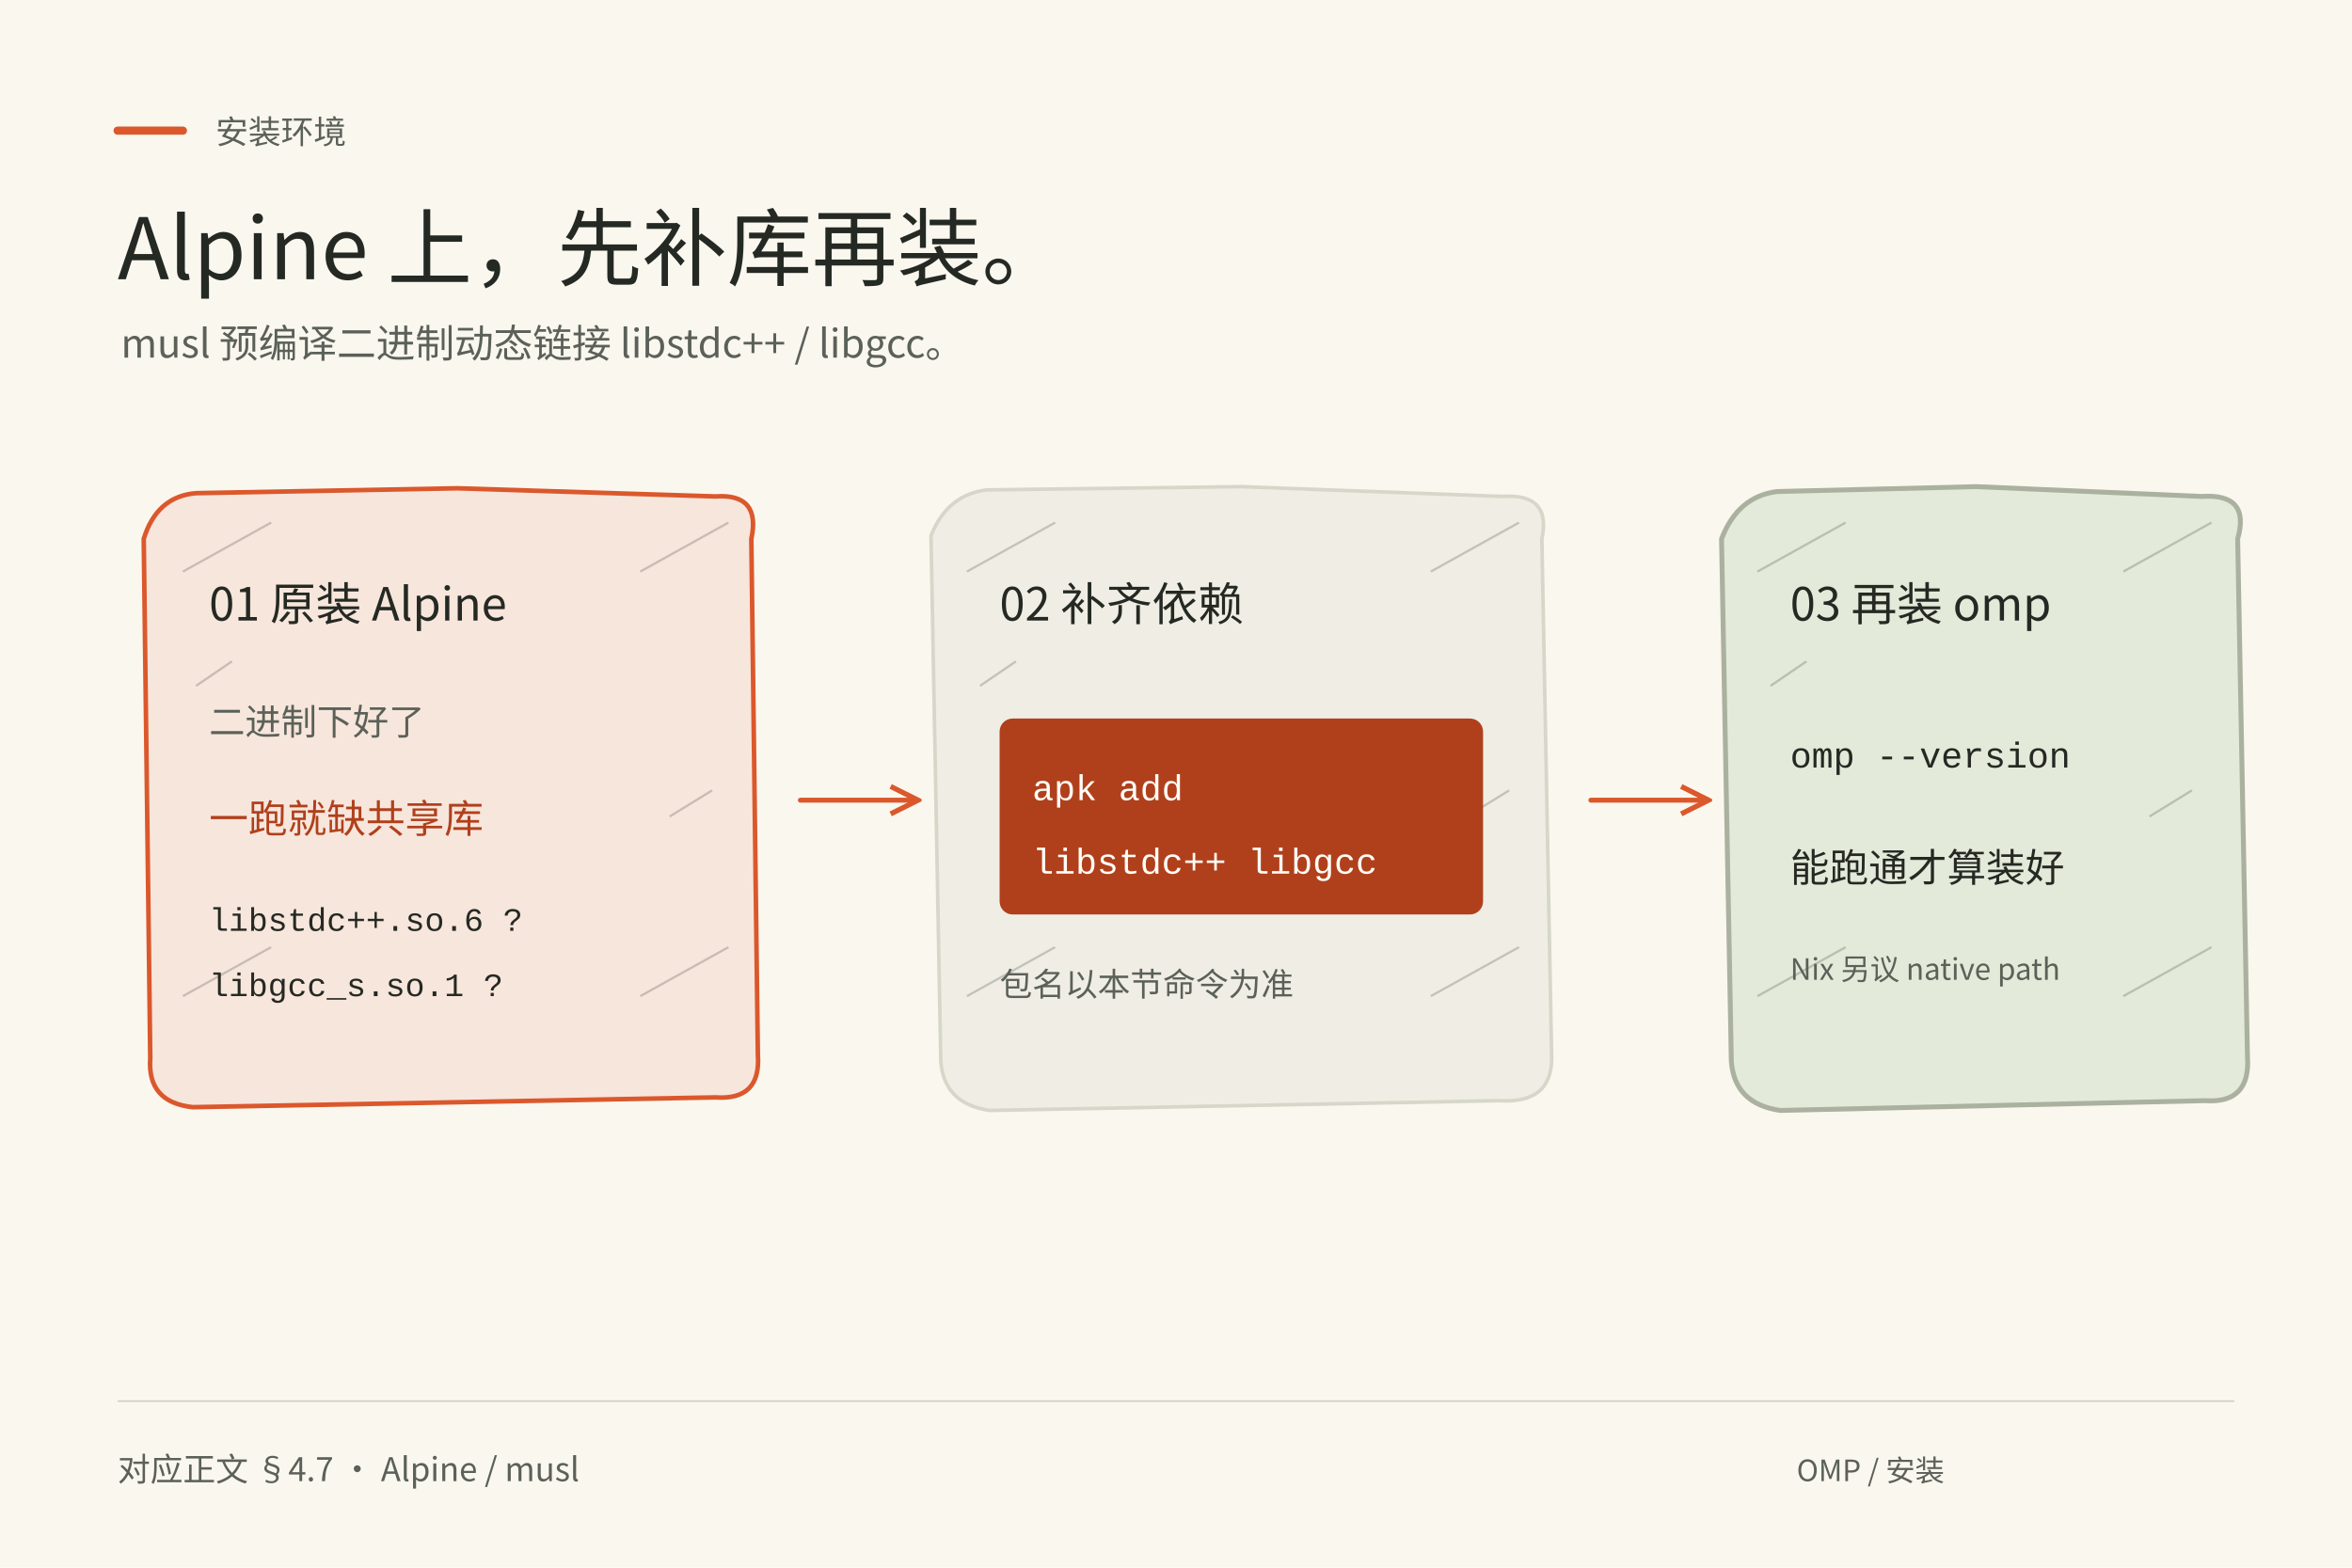
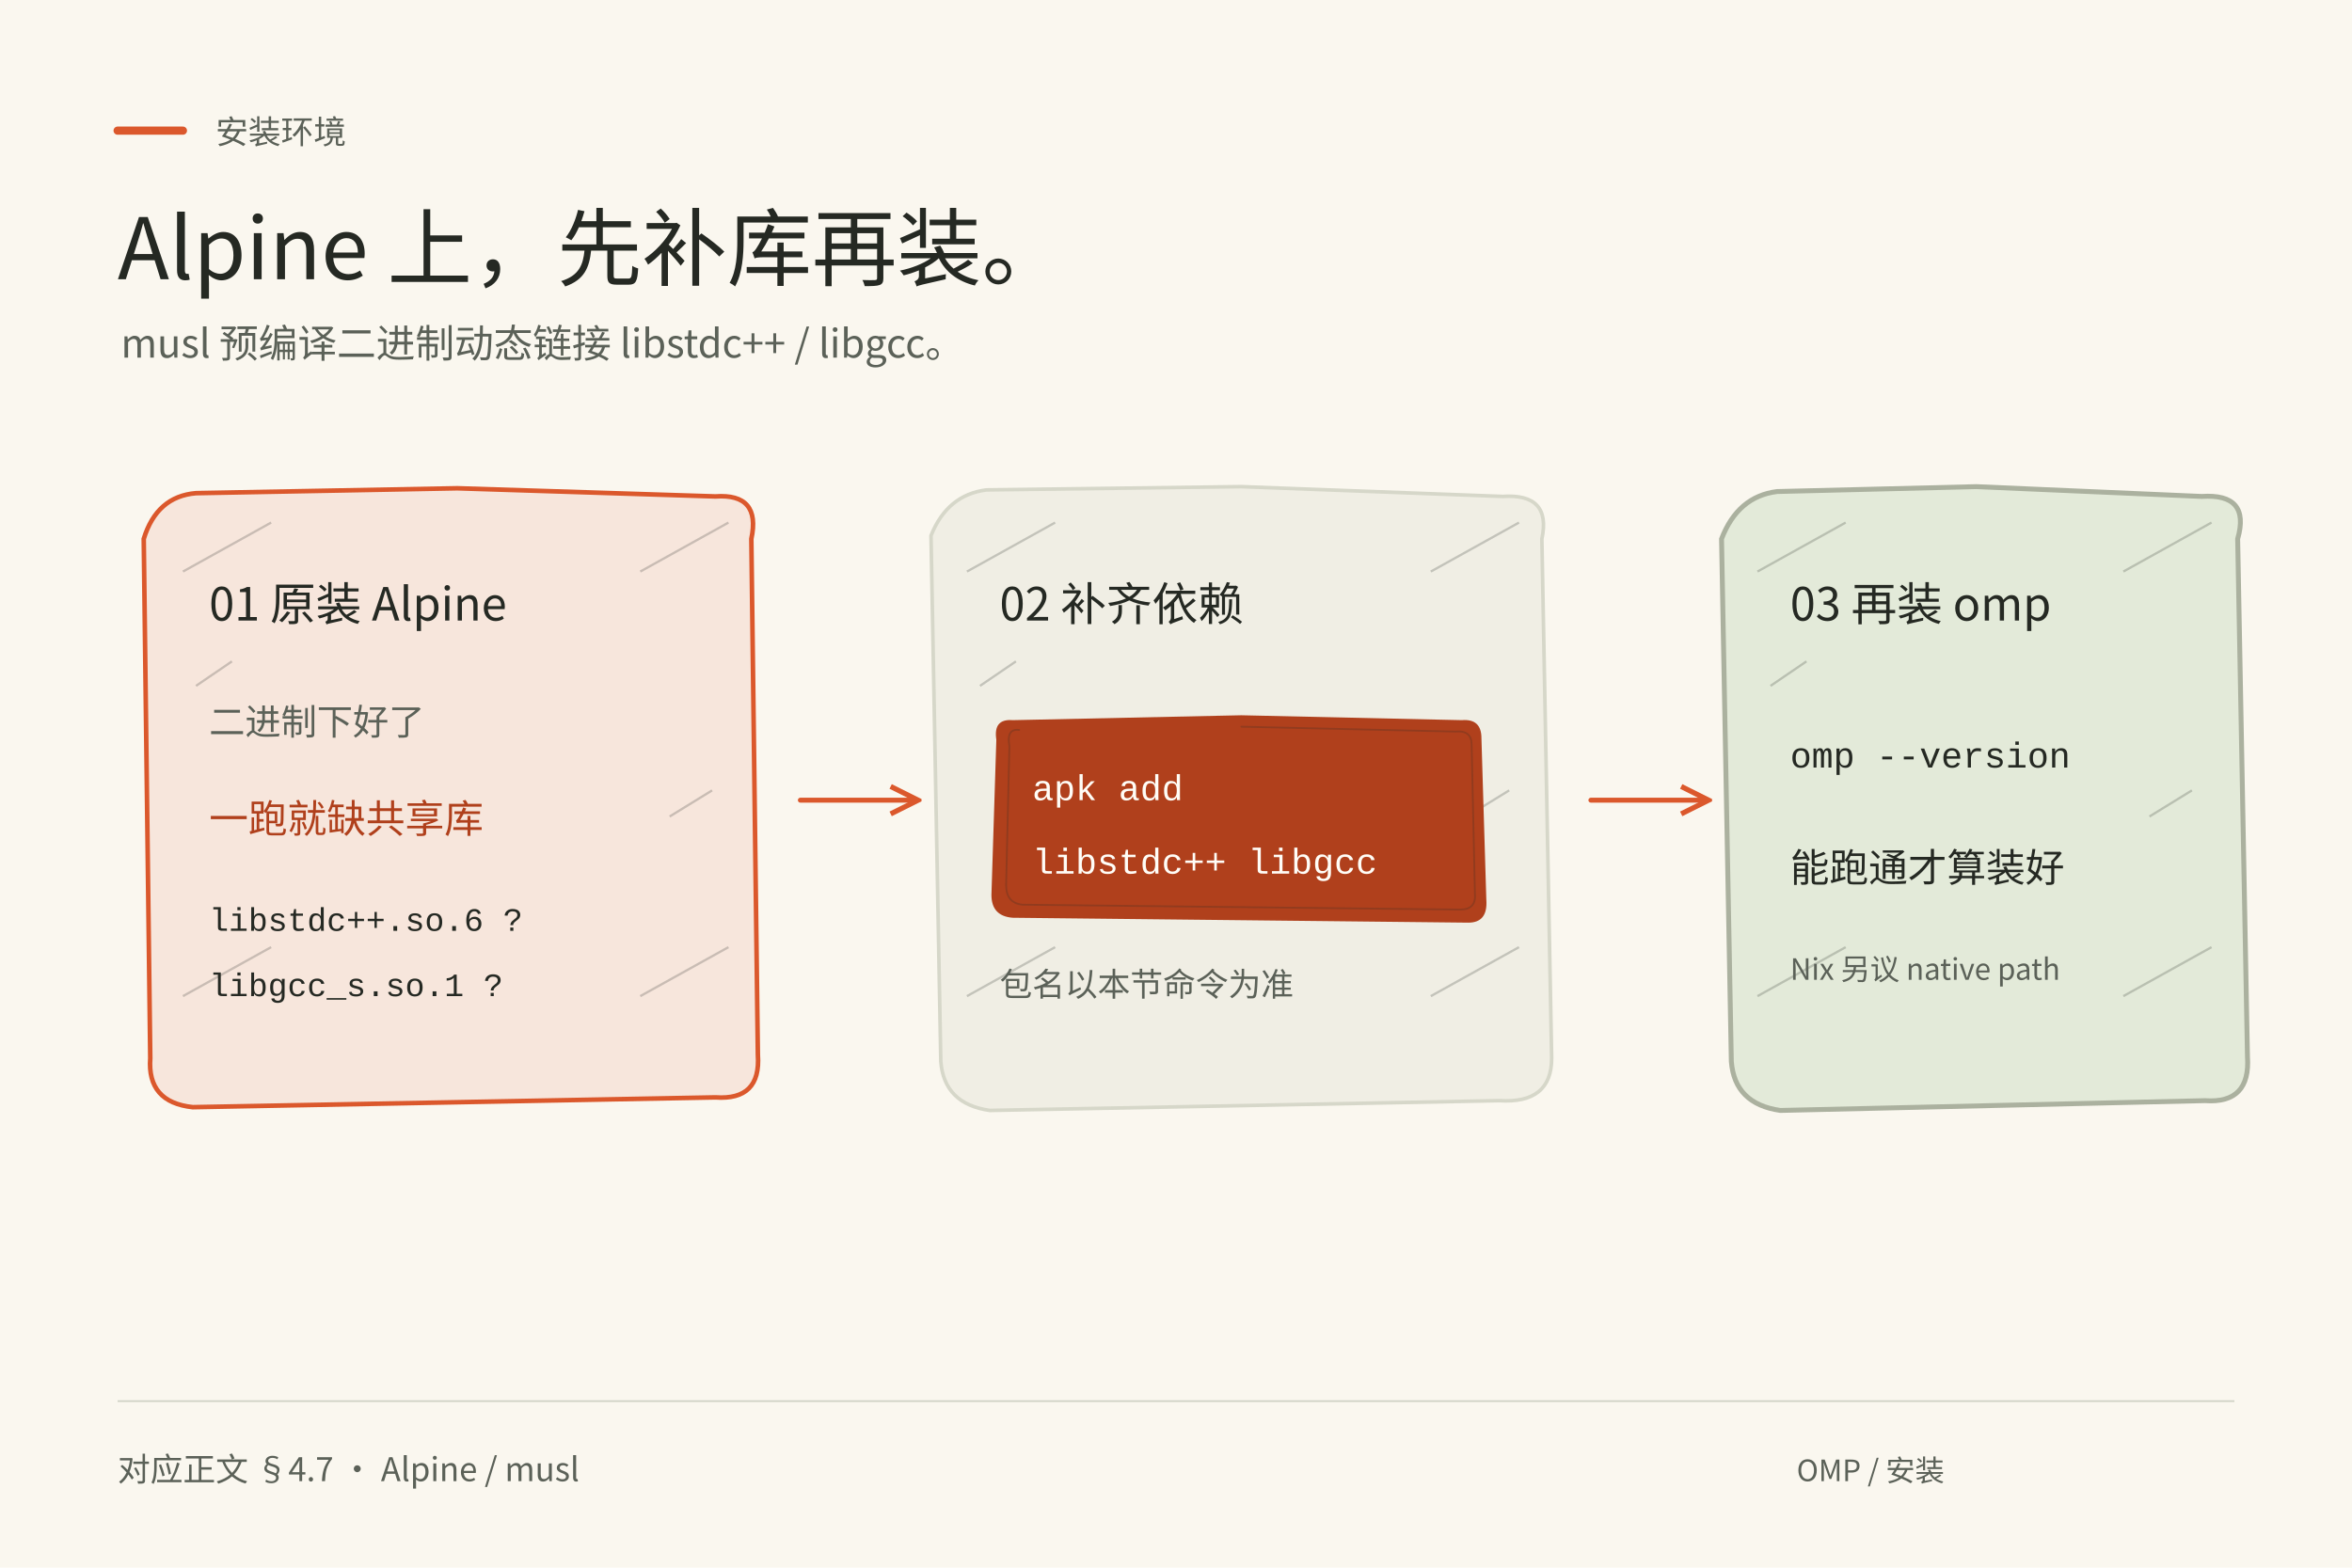
<svg xmlns="http://www.w3.org/2000/svg" width="1440" height="960" viewBox="0 0 1440 960" role="img" aria-labelledby="title desc">
  <defs>
    <marker id="arrow" viewBox="0 0 10 10" refX="8" refY="5" markerWidth="7" markerHeight="7" orient="auto-start-reverse">
      <path d="M 1 1 L 9 5 L 1 9" fill="none" stroke="#DB582C" stroke-width="1.5" />
    </marker>
  </defs>
-   <style>text{font-family:"Microsoft YaHei","Noto Sans CJK SC",sans-serif}.ink{fill:#252923}.muted{fill:#5B6158}.accent{fill:#B0401C}.mono{font-family:Consolas,"Liberation Mono",monospace;fill:#252923}.white{fill:#FFFDF7}.line{fill:none;stroke:#252923;stroke-width:2;stroke-linecap:round;stroke-linejoin:round}.flow{fill:none;stroke:#DB582C;stroke-width:3;stroke-linecap:round;marker-end:url(#arrow)}.soft{fill:#F0EEE4;stroke:#D6D7C9;stroke-width:2.2}.card{fill:#FFFDF7;stroke:#ABB19F;stroke-width:1.5}.hi{fill:#E3EAD9;stroke:#ABB19F;stroke-width:3}.warn{fill:#F7E6DC;stroke:#DB582C;stroke-width:2.8}</style>
+   <style>text{font-family:"Microsoft YaHei","Noto Sans CJK SC",sans-serif}.ink{fill:#252923}.muted{fill:#5B6158}.accent{fill:#B0401C}.mono{font-family:Consolas,"Liberation Mono",monospace;fill:#252923}.white{fill:#FFFDF7}.line{fill:none;stroke:#252923;stroke-width:2;stroke-linecap:round;stroke-linejoin:round}.flow{fill:none;stroke:#DB582C;stroke-width:3;stroke-linecap:round;marker-end:url(#arrow)}.soft{fill:#F0EEE4;stroke:#D6D7C9;stroke-width:2.2}.card{fill:#FFFDF7;stroke:#ABB19F;stroke-width:1.5}.hi{fill:#E3EAD9;stroke:#ABB19F;stroke-width:3}.warn{fill:#F7E6DC;stroke:#DB582C;stroke-width:2.8}.cmd-echo{fill:none;stroke:#252923;stroke-width:1.1;opacity:.22;stroke-linecap:round}</style>
  <rect width="1440" height="960" fill="#FAF7EF" />
  <path d="M72 80 H112" stroke="#DB582C" stroke-width="5" stroke-linecap="round" />
  <text x="132" y="88" class="muted" font-size="20">安装环境</text>
  <text x="72" y="171" class="ink" font-size="52">Alpine 上，先补库再装。</text>
  <text x="74" y="219" class="muted" font-size="24">musl 预编译二进制动态链接 libstdc++ / libgcc。</text>
  <path class="warn" d="M120 302 Q96 304 88 330 L92 648 Q90 675 118 678 L438 672 Q466 674 464 646 L460 330 Q466 302 438 304 L280 299 Z" pathLength="100" />
  <g class="panel-hatch" fill="none" stroke="#252923" stroke-width="1.4" opacity=".22">
    <path d="M112 350 L166 320" />
    <path d="M112 610 L166 580" />
    <path d="M392 350 L446 320" />
    <path d="M392 610 L446 580" />
    <path d="M120 420 L142 405" />
    <path d="M410 500 L436 484" />
  </g>
  <text x="128" y="380" class="ink" font-size="28">01 原装 Alpine</text>
  <text x="128" y="450" class="muted" font-size="22">二进制下好了</text>
  <text x="128" y="510" class="accent" font-size="24">一跑就缺共享库</text>
  <text x="128" y="570" class="mono" font-size="20">libstdc++.so.6 ?</text>
  <text x="128" y="610" class="mono" font-size="20">libgcc_s.so.1 ?</text>
  <path d="M490 490 H560" class="flow" />
  <path class="soft" d="M604 300 Q580 303 570 328 L576 650 Q578 676 606 680 L918 674 Q950 676 950 648 L944 330 Q950 302 920 304 L760 298 Z" pathLength="100" />
  <g class="panel-hatch" fill="none" stroke="#252923" stroke-width="1.4" opacity=".22">
    <path d="M592 350 L646 320" />
    <path d="M592 610 L646 580" />
    <path d="M876 350 L930 320" />
    <path d="M876 610 L930 580" />
    <path d="M600 420 L622 405" />
    <path d="M898 500 L924 484" />
  </g>
  <text x="612" y="380" class="ink" font-size="28">02 补齐依赖</text>
-   <rect x="612" y="440" width="296" height="120" rx="8" fill="#B0401C" />
+   <path class="cmd" fill="#B0401C" d="M620 441 Q608 440 610 453 L607 548 Q607 561 620 562 L899 565 Q911 565 910 551 L907 452 Q907 440 895 441 L760 438 Z" />
+   <path class="cmd-echo" d="M624 447 Q616 446 618 457 L616 542 Q616 553 626 554 L894 557 Q904 557 903 547 L901 456 Q901 447 891 448 L760 445" />
  <text x="632" y="490" class="white mono" font-size="22">apk add</text>
  <text x="632" y="535" class="white mono" font-size="22">libstdc++ libgcc</text>
  <text x="612" y="610" class="muted" font-size="20">包名以本节命令为准</text>
  <path d="M974 490 H1044" class="flow" />
  <path class="hi" d="M1088 301 Q1064 304 1054 330 L1060 650 Q1062 676 1090 680 L1350 674 Q1378 676 1376 647 L1370 330 Q1378 302 1348 304 L1210 298 Z" pathLength="100" />
  <g class="panel-hatch" fill="none" stroke="#252923" stroke-width="1.4" opacity=".22">
    <path d="M1076 350 L1130 320" />
    <path d="M1076 610 L1130 580" />
    <path d="M1300 350 L1354 320" />
    <path d="M1300 610 L1354 580" />
    <path d="M1084 420 L1106 405" />
    <path d="M1316 500 L1342 484" />
  </g>
  <text x="1096" y="380" class="ink" font-size="28">03 再装 omp</text>
  <text x="1096" y="470" class="mono" font-size="22">omp --version</text>
  <text x="1096" y="540" class="ink" font-size="24">能跑通才算装好</text>
  <text x="1096" y="600" class="muted" font-size="18">Nix 另议 native path</text>
  <path d="M72 858 H1368" stroke="#CFD0C4" />
  <text x="72" y="907" class="muted" font-size="20">对应正文 §4.7 · Alpine / musl</text>
  <text x="1100" y="907" class="muted" font-size="18">OMP / 安装</text>
</svg>
